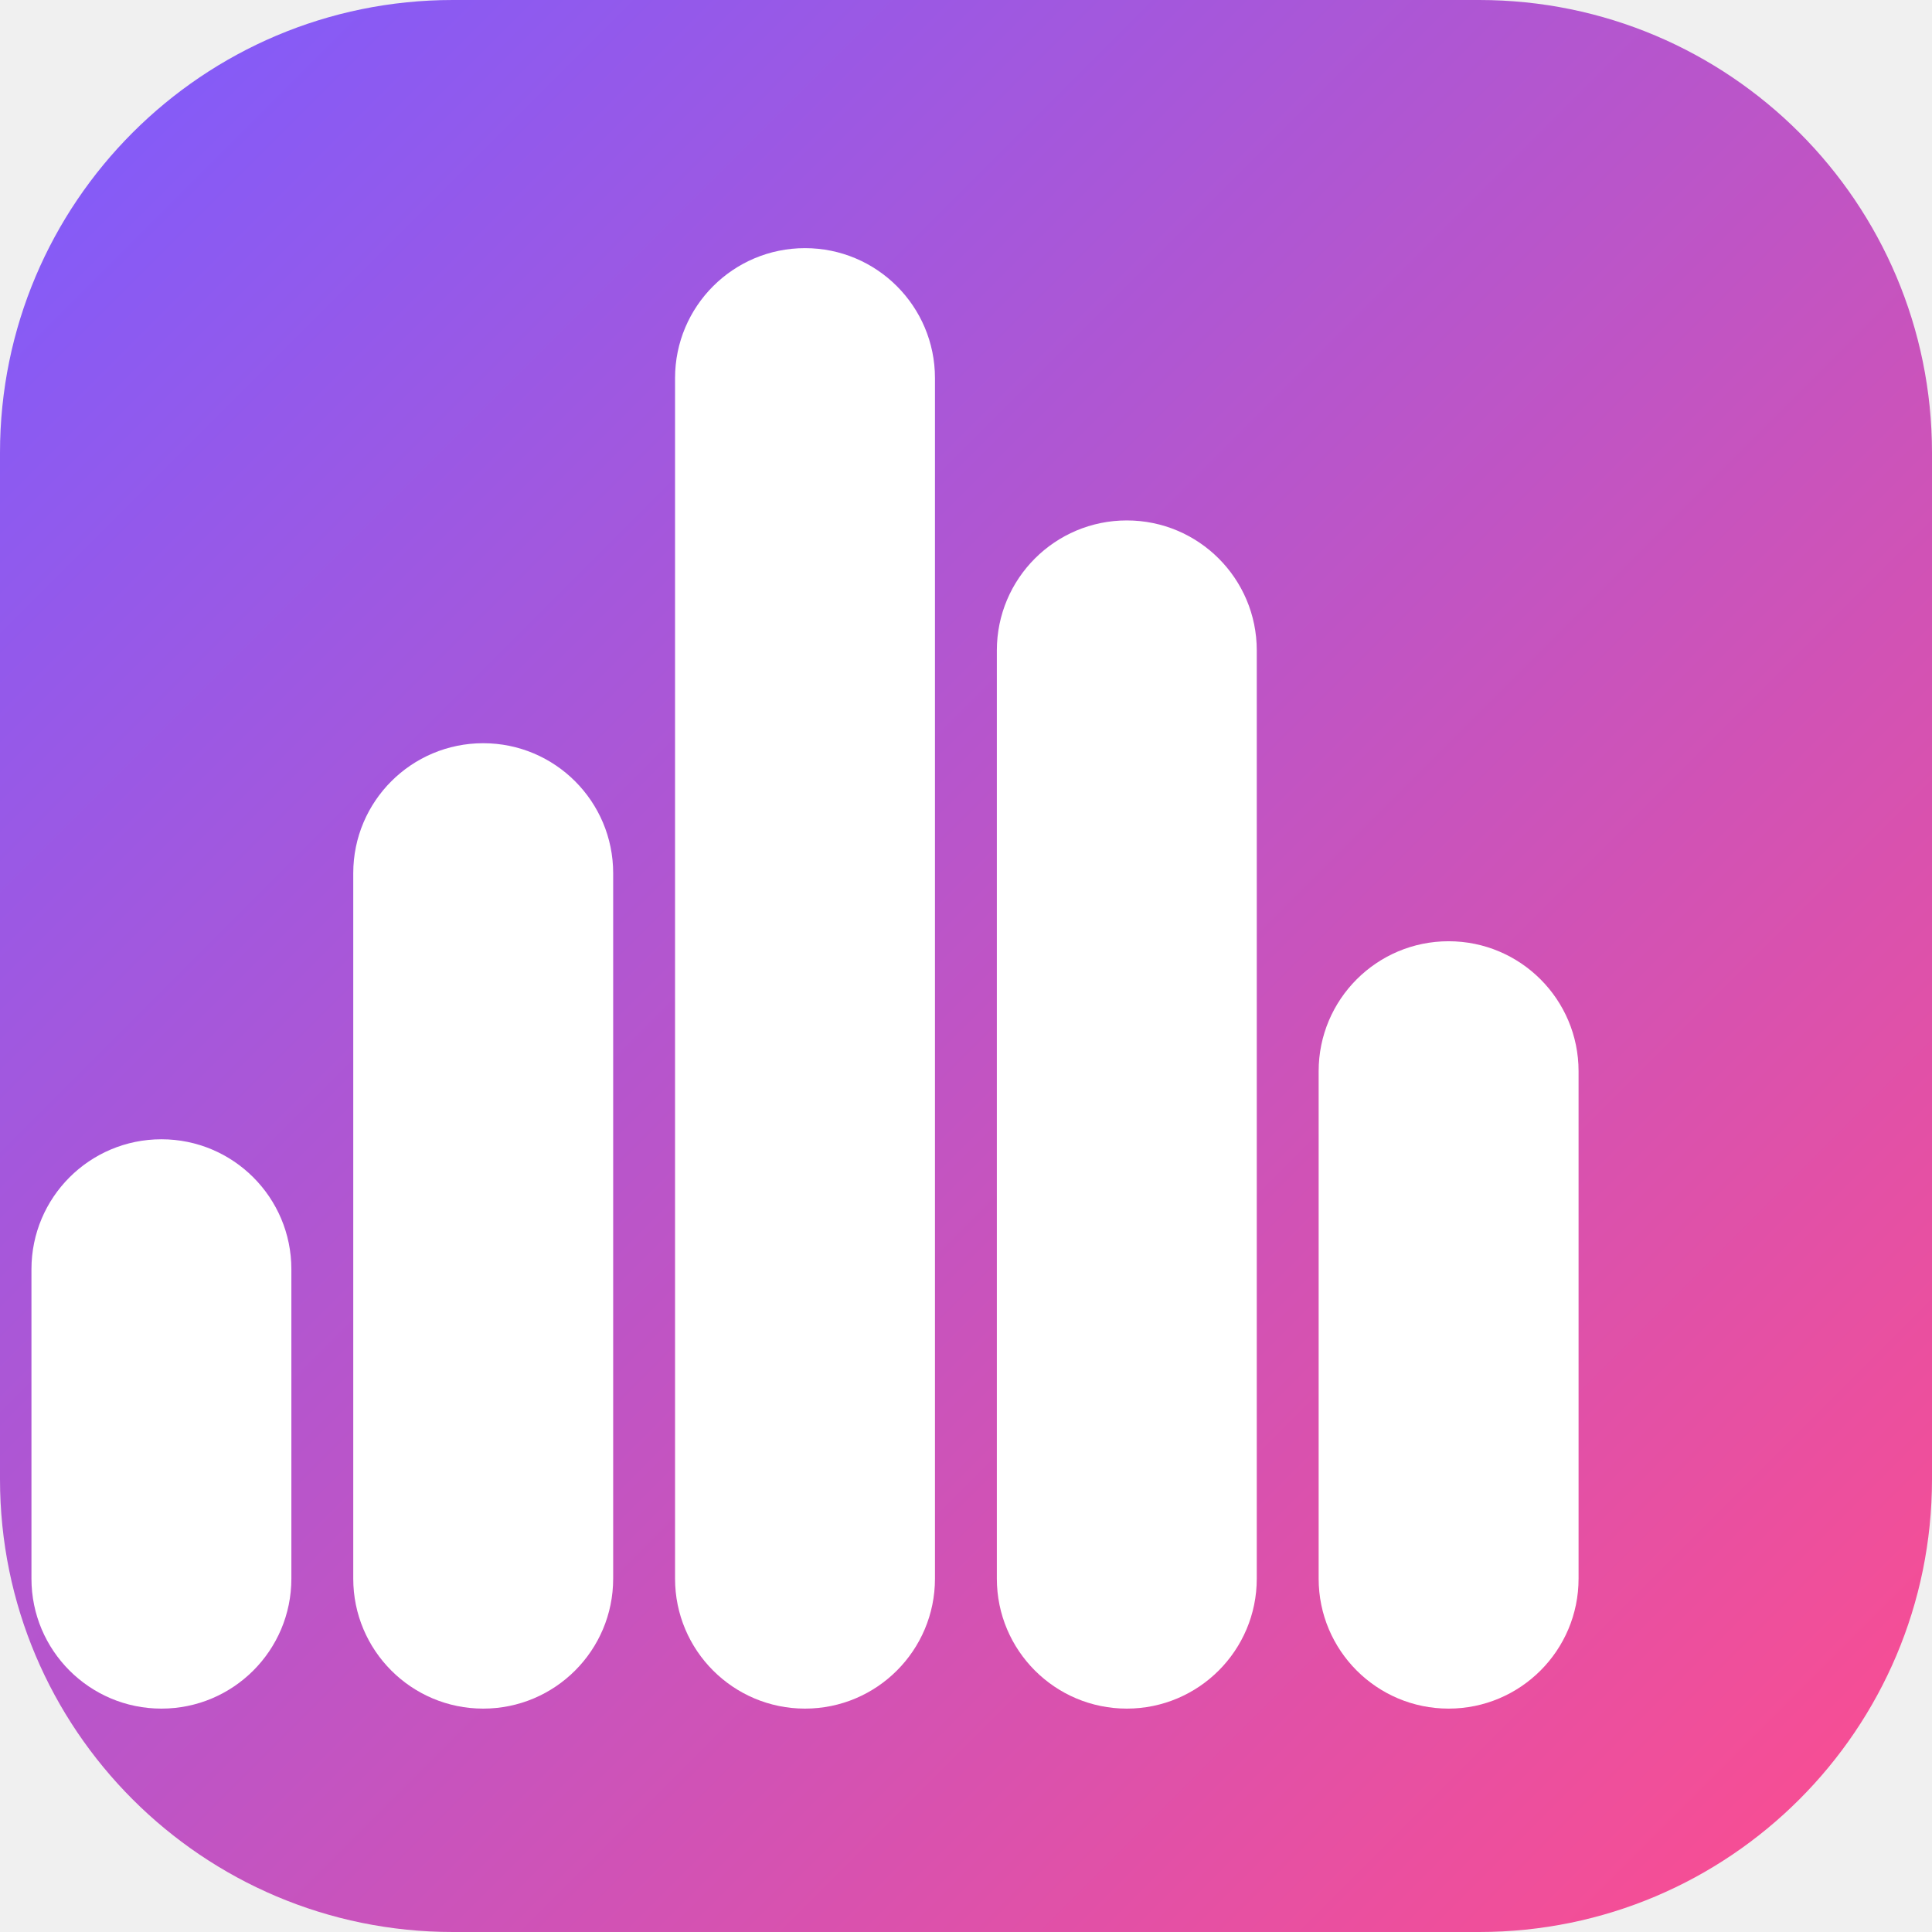
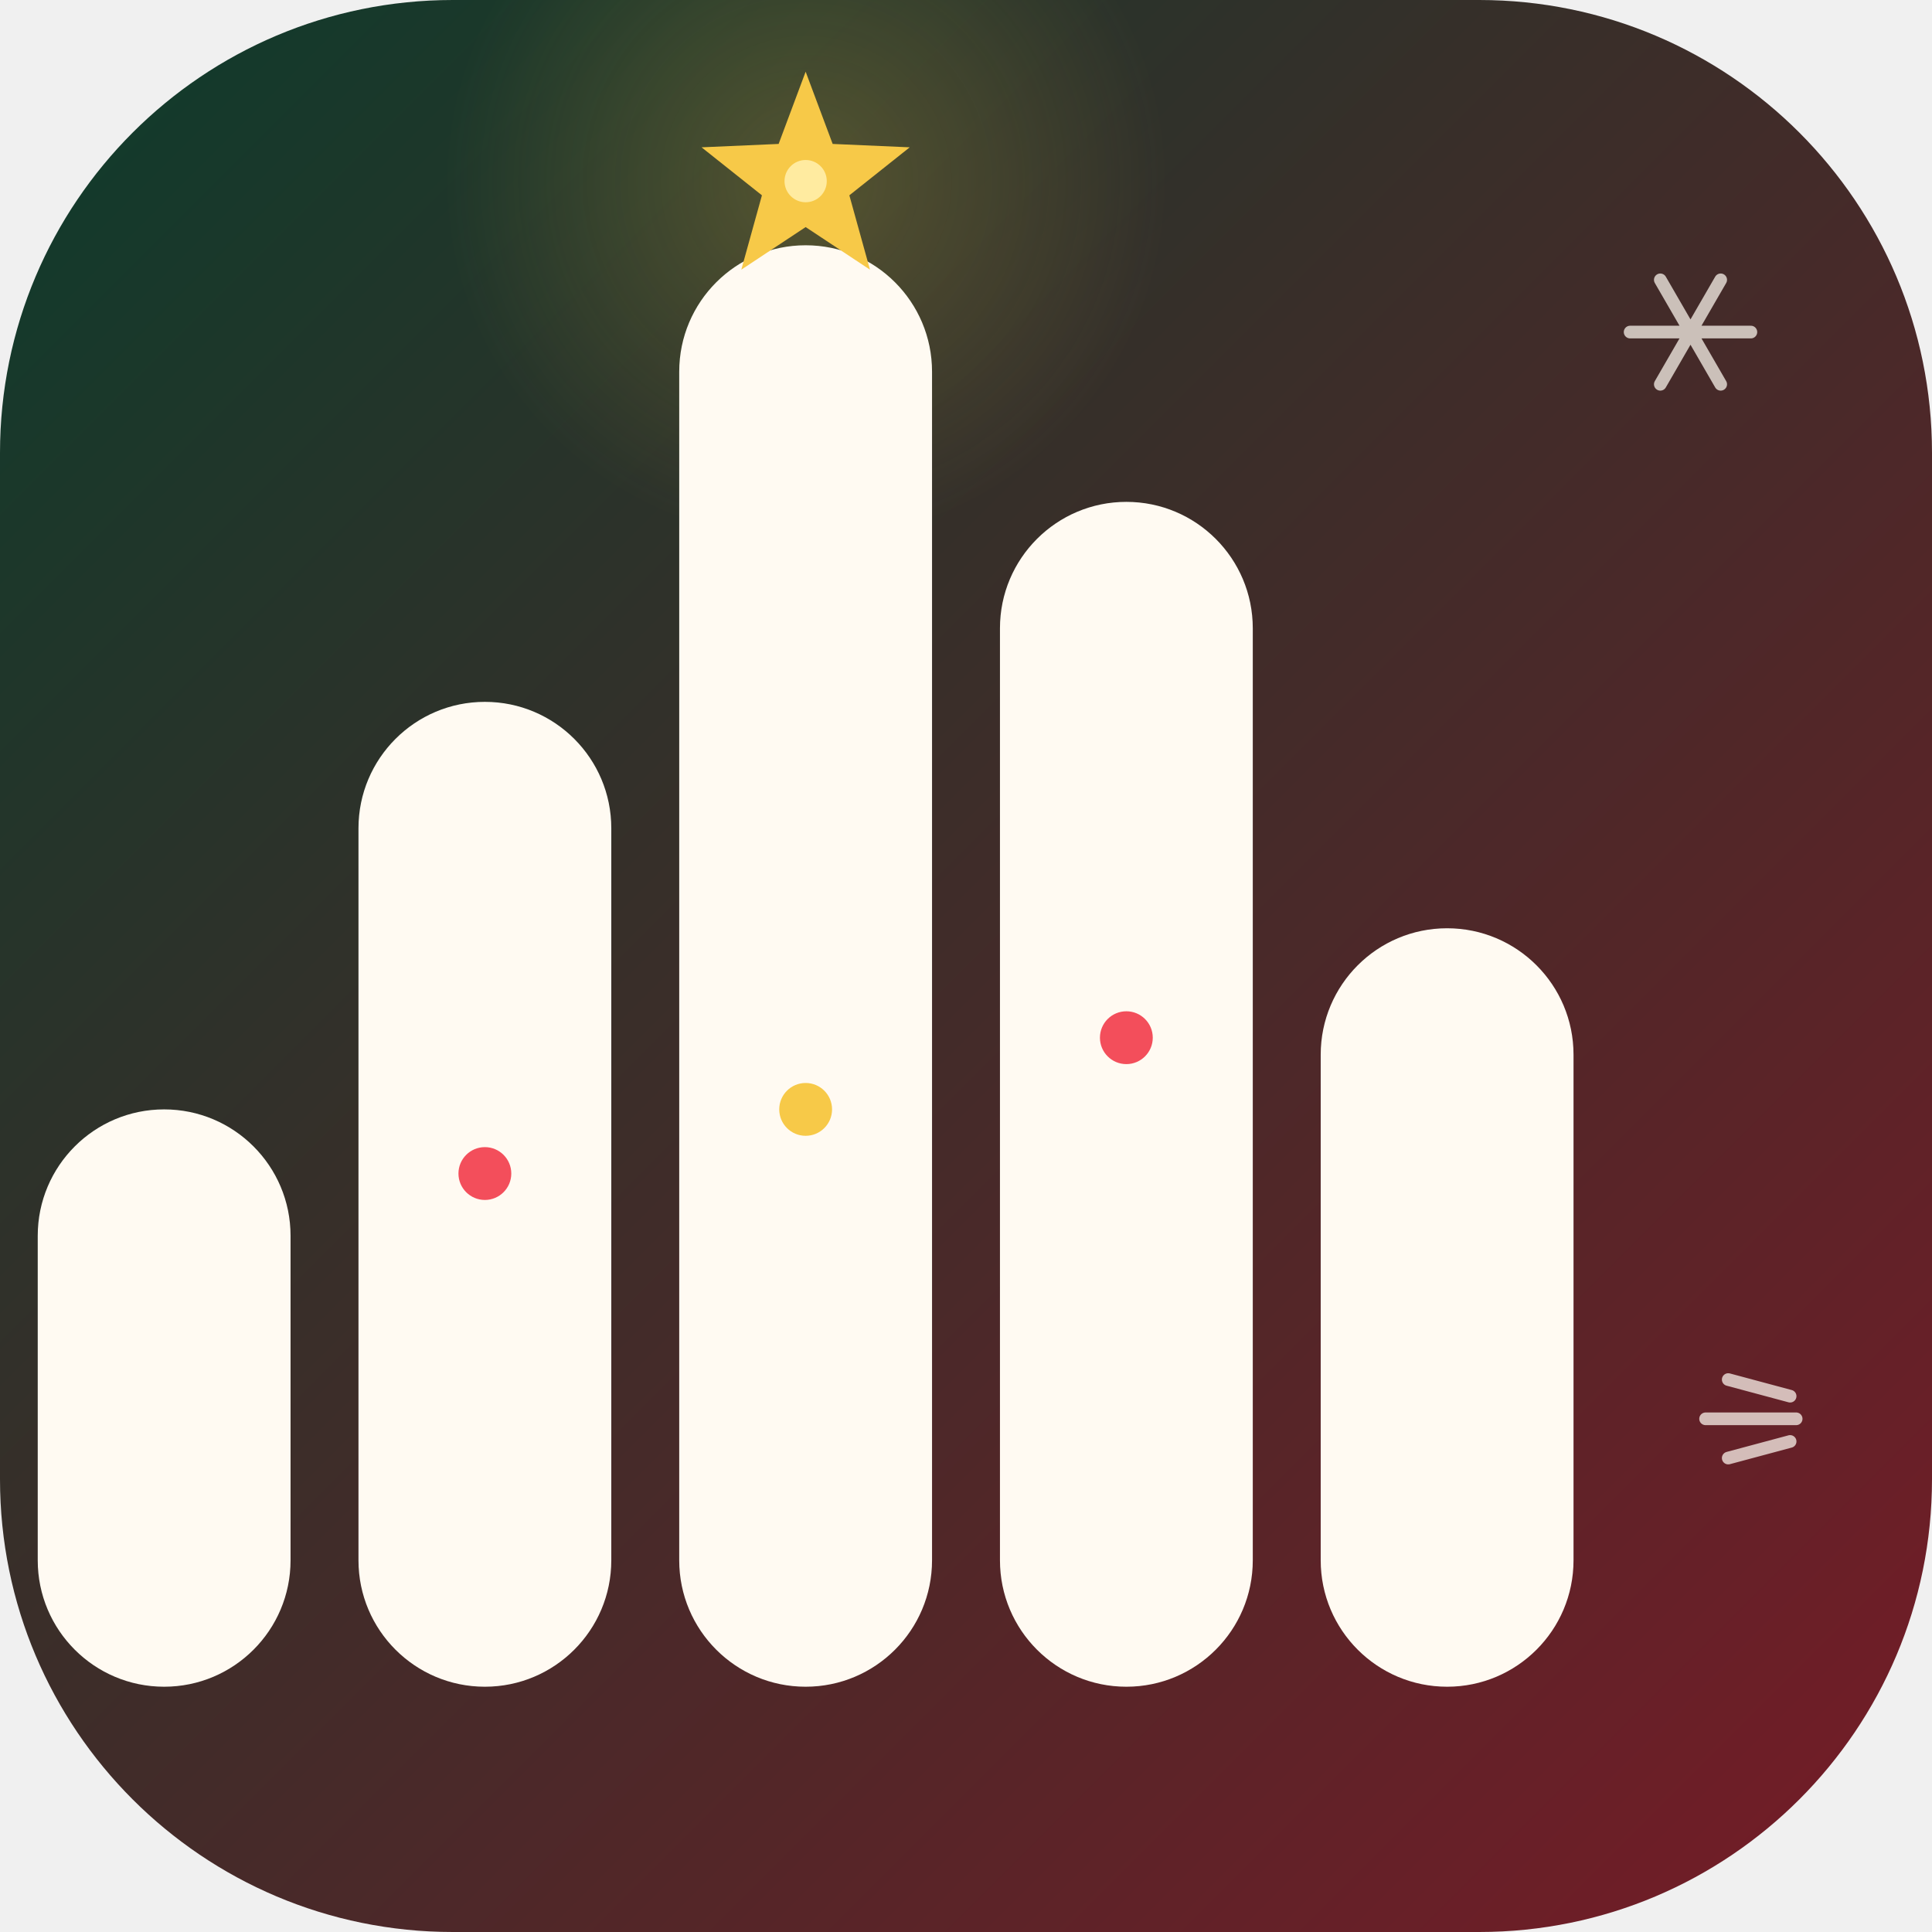
- <svg xmlns="http://www.w3.org/2000/svg" viewBox="0 0 64 64" role="img" aria-label="Pulse">
+ <svg xmlns="http://www.w3.org/2000/svg" viewBox="0 0 64 64" role="img" aria-label="Pulse — Christmas edition">
  <defs>
-     <linearGradient id="g" x1="0" y1="0" x2="1" y2="1">
-       <stop offset="0" stop-color="#7c5cff" />
-       <stop offset="1" stop-color="#ff4d8d" />
+     <linearGradient id="pine" x1="0" y1="0" x2="1" y2="1">
+       <stop offset="0" stop-color="#0c3c2b" />
+       <stop offset="1" stop-color="#771b27" />
    </linearGradient>
+     <radialGradient id="glow" cx="26.7" cy="6" r="12" gradientUnits="userSpaceOnUse">
+       <stop offset="0" stop-color="#f7c948" stop-opacity=".22" />
+       <stop offset="1" stop-color="#f7c948" stop-opacity="0" />
+     </radialGradient>
  </defs>
-   <rect width="64" height="64" rx="15" fill="url(#g)" />
-   <g fill="#fff" transform="translate(-5.333 0) translate(32 32) scale(0.82) translate(-32 -32)">
-     <rect x="0.75" y="39" width="10.5" height="23" rx="5.25" />
-     <rect x="13.75" y="23" width="10.5" height="39" rx="5.25" />
-     <rect x="26.75" y="3" width="10.5" height="59" rx="5.25" />
-     <rect x="39.75" y="14" width="10.5" height="48" rx="5.25" />
-     <rect x="52.75" y="31" width="10.5" height="31" rx="5.25" />
+   <rect width="64" height="64" rx="15" fill="url(#pine)" />
+   <rect width="64" height="64" rx="15" fill="url(#glow)" />
+   <g stroke="#fffaf2" stroke-opacity=".72" stroke-width=".42" stroke-linecap="round">
+     <g transform="translate(56 11)">
+       <path d="M-2 0H2M-1-1.73 1 1.73M-1 1.73 1-1.73" />
+     </g>
+     <g transform="translate(58 47)">
+       <path d="M-1.5 0H1.5M-.75-1.3 1.3-0.75M-.75 1.3 1.3 0.75" />
+     </g>
+   </g>
+   <g fill="#fffaf2">
+     <rect x="1.25" y="36.75" width="8.375" height="19.125" rx="4.188" />
+     <rect x="11.875" y="23.25" width="8.375" height="32.625" rx="4.188" />
+     <rect x="22.5" y="8.125" width="8.375" height="47.75" rx="4.188" />
+     <rect x="33.125" y="16.625" width="8.375" height="39.25" rx="4.188" />
+     <rect x="43.75" y="30.75" width="8.375" height="25.125" rx="4.188" />
+   </g>
+   <g>
+     <circle cx="16.062" cy="38.875" r=".875" fill="#f34e5b" />
+     <circle cx="26.688" cy="36.75" r=".875" fill="#f7c948" />
+     <circle cx="37.312" cy="34.375" r=".875" fill="#f34e5b" />
+   </g>
+   <g fill="#f7c948">
+     <polygon points="26.688,2.375 27.583,4.768 30.136,4.88 28.136,6.47 28.819,8.933 26.688,7.522 24.557,8.933 25.24,6.47 23.24,4.88 25.793,4.768" />
+     <circle cx="26.688" cy="6" r=".7" fill="#ffeba0" />
  </g>
</svg>
